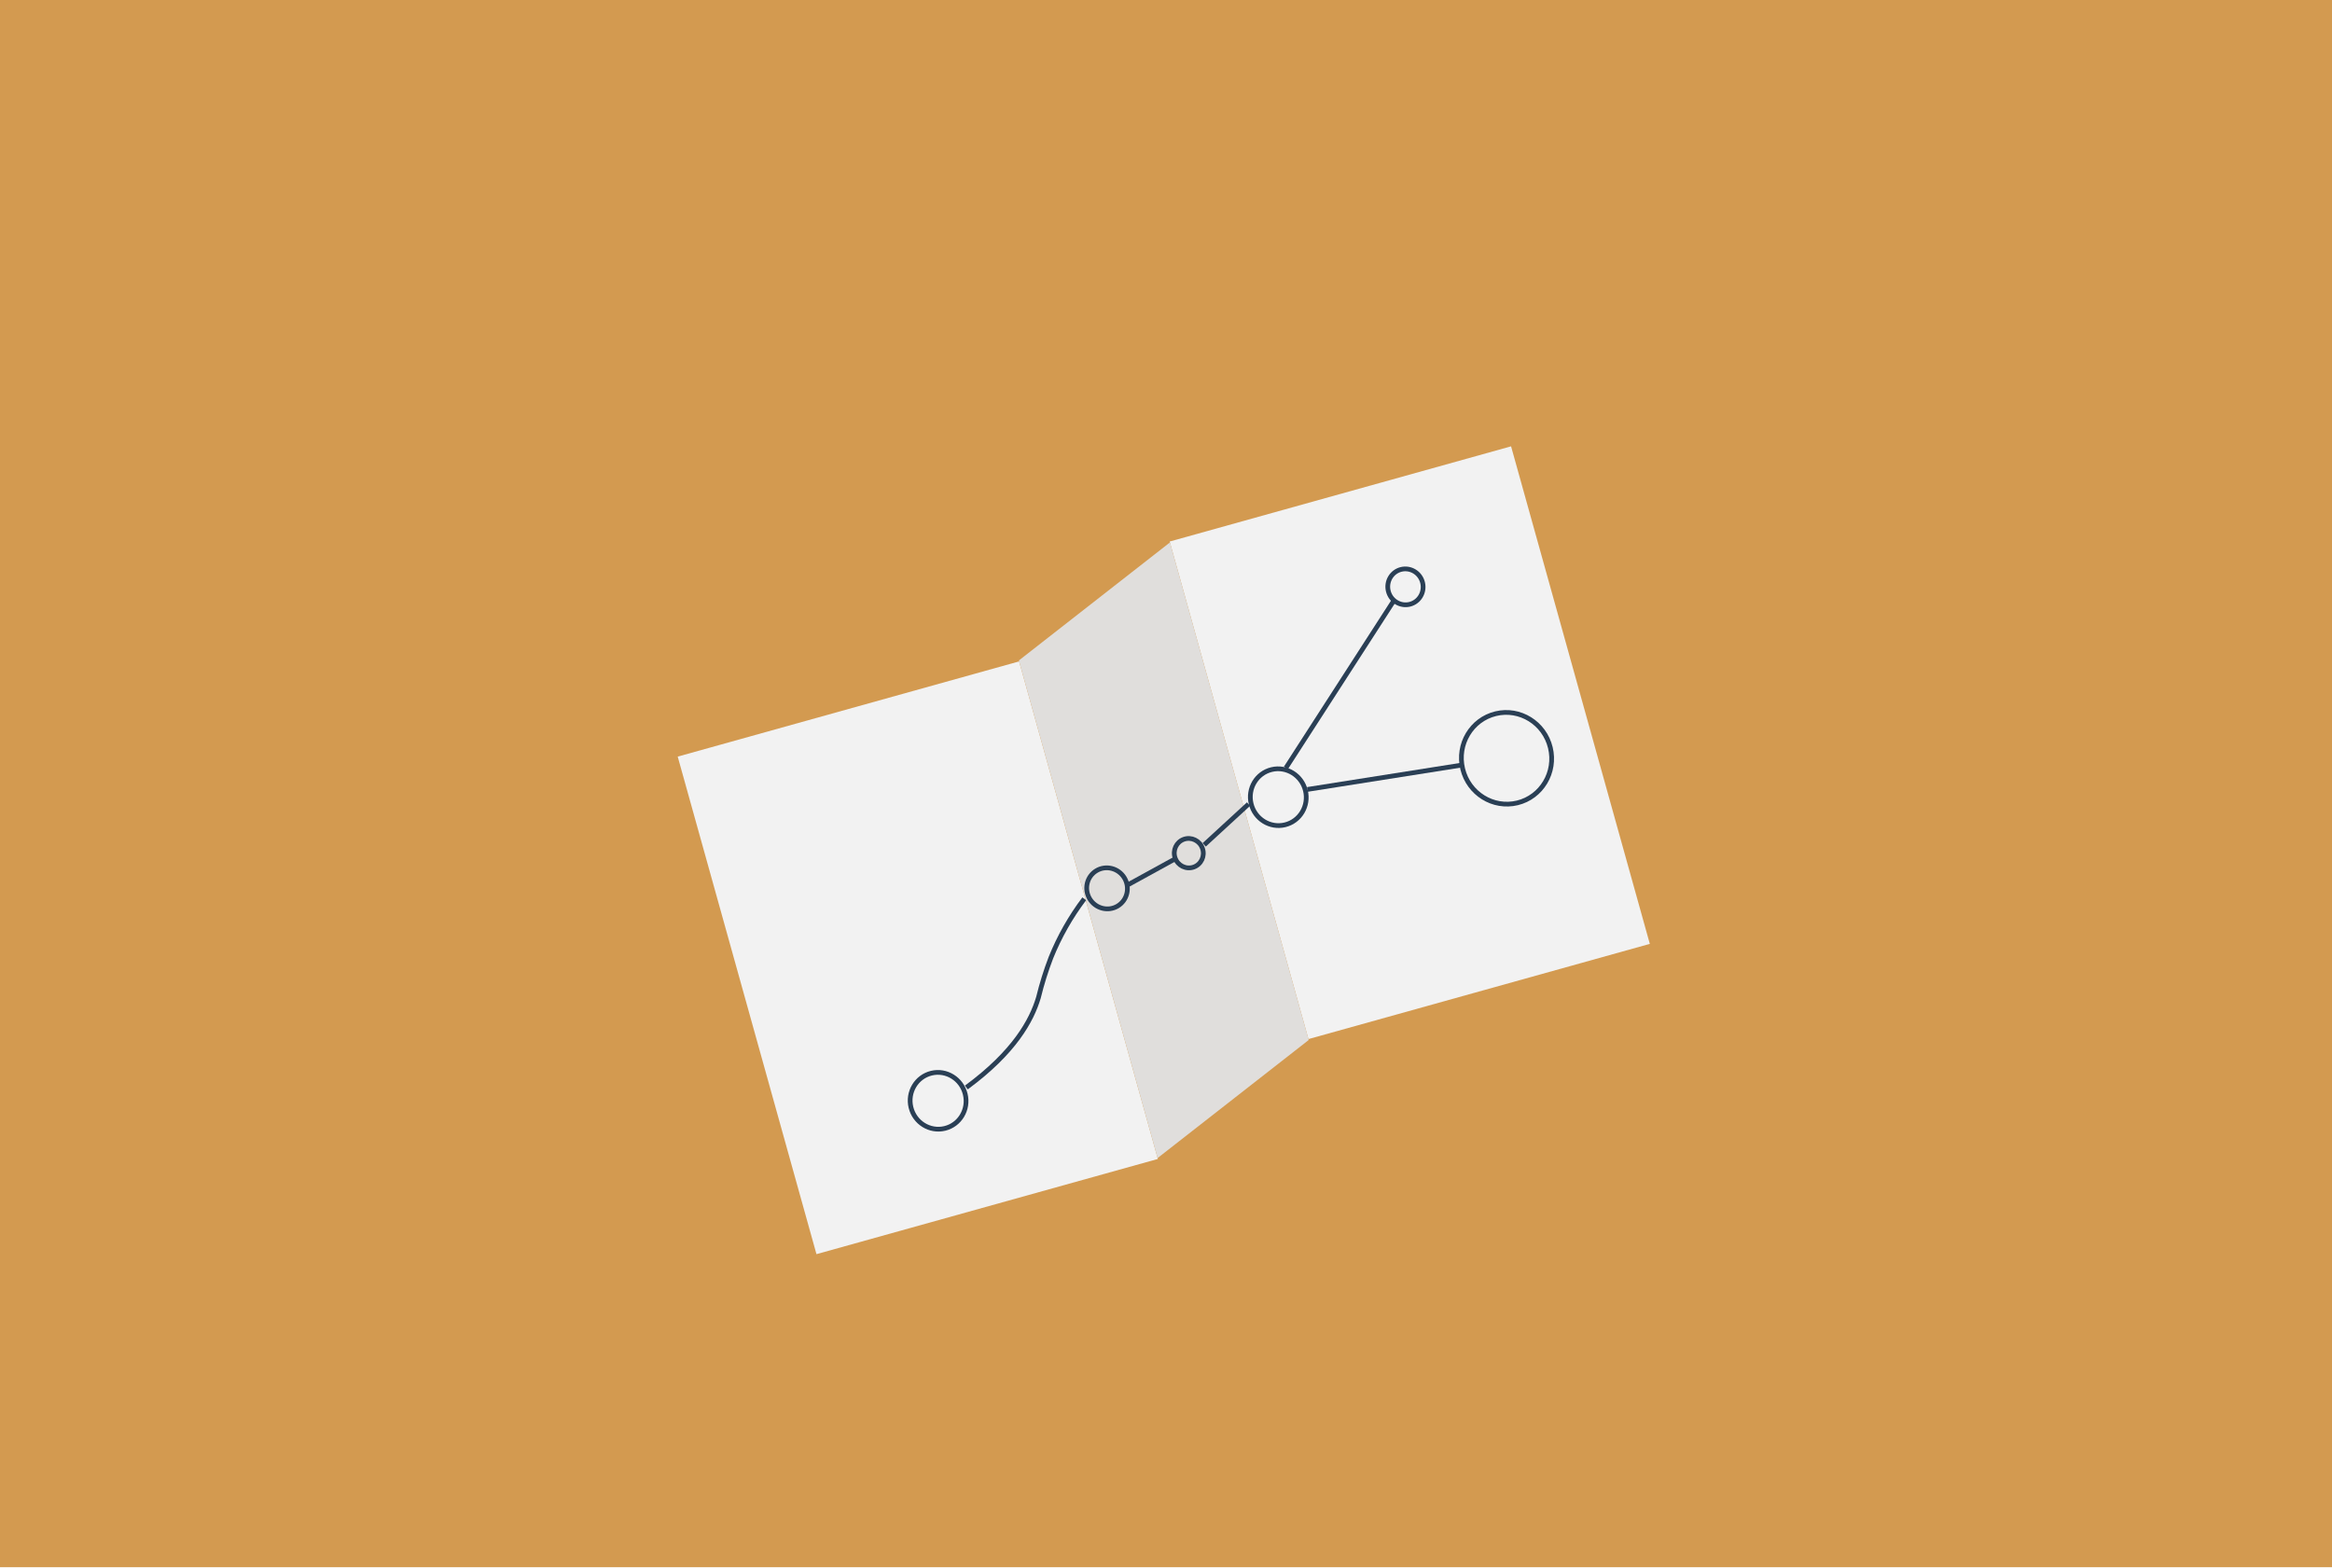
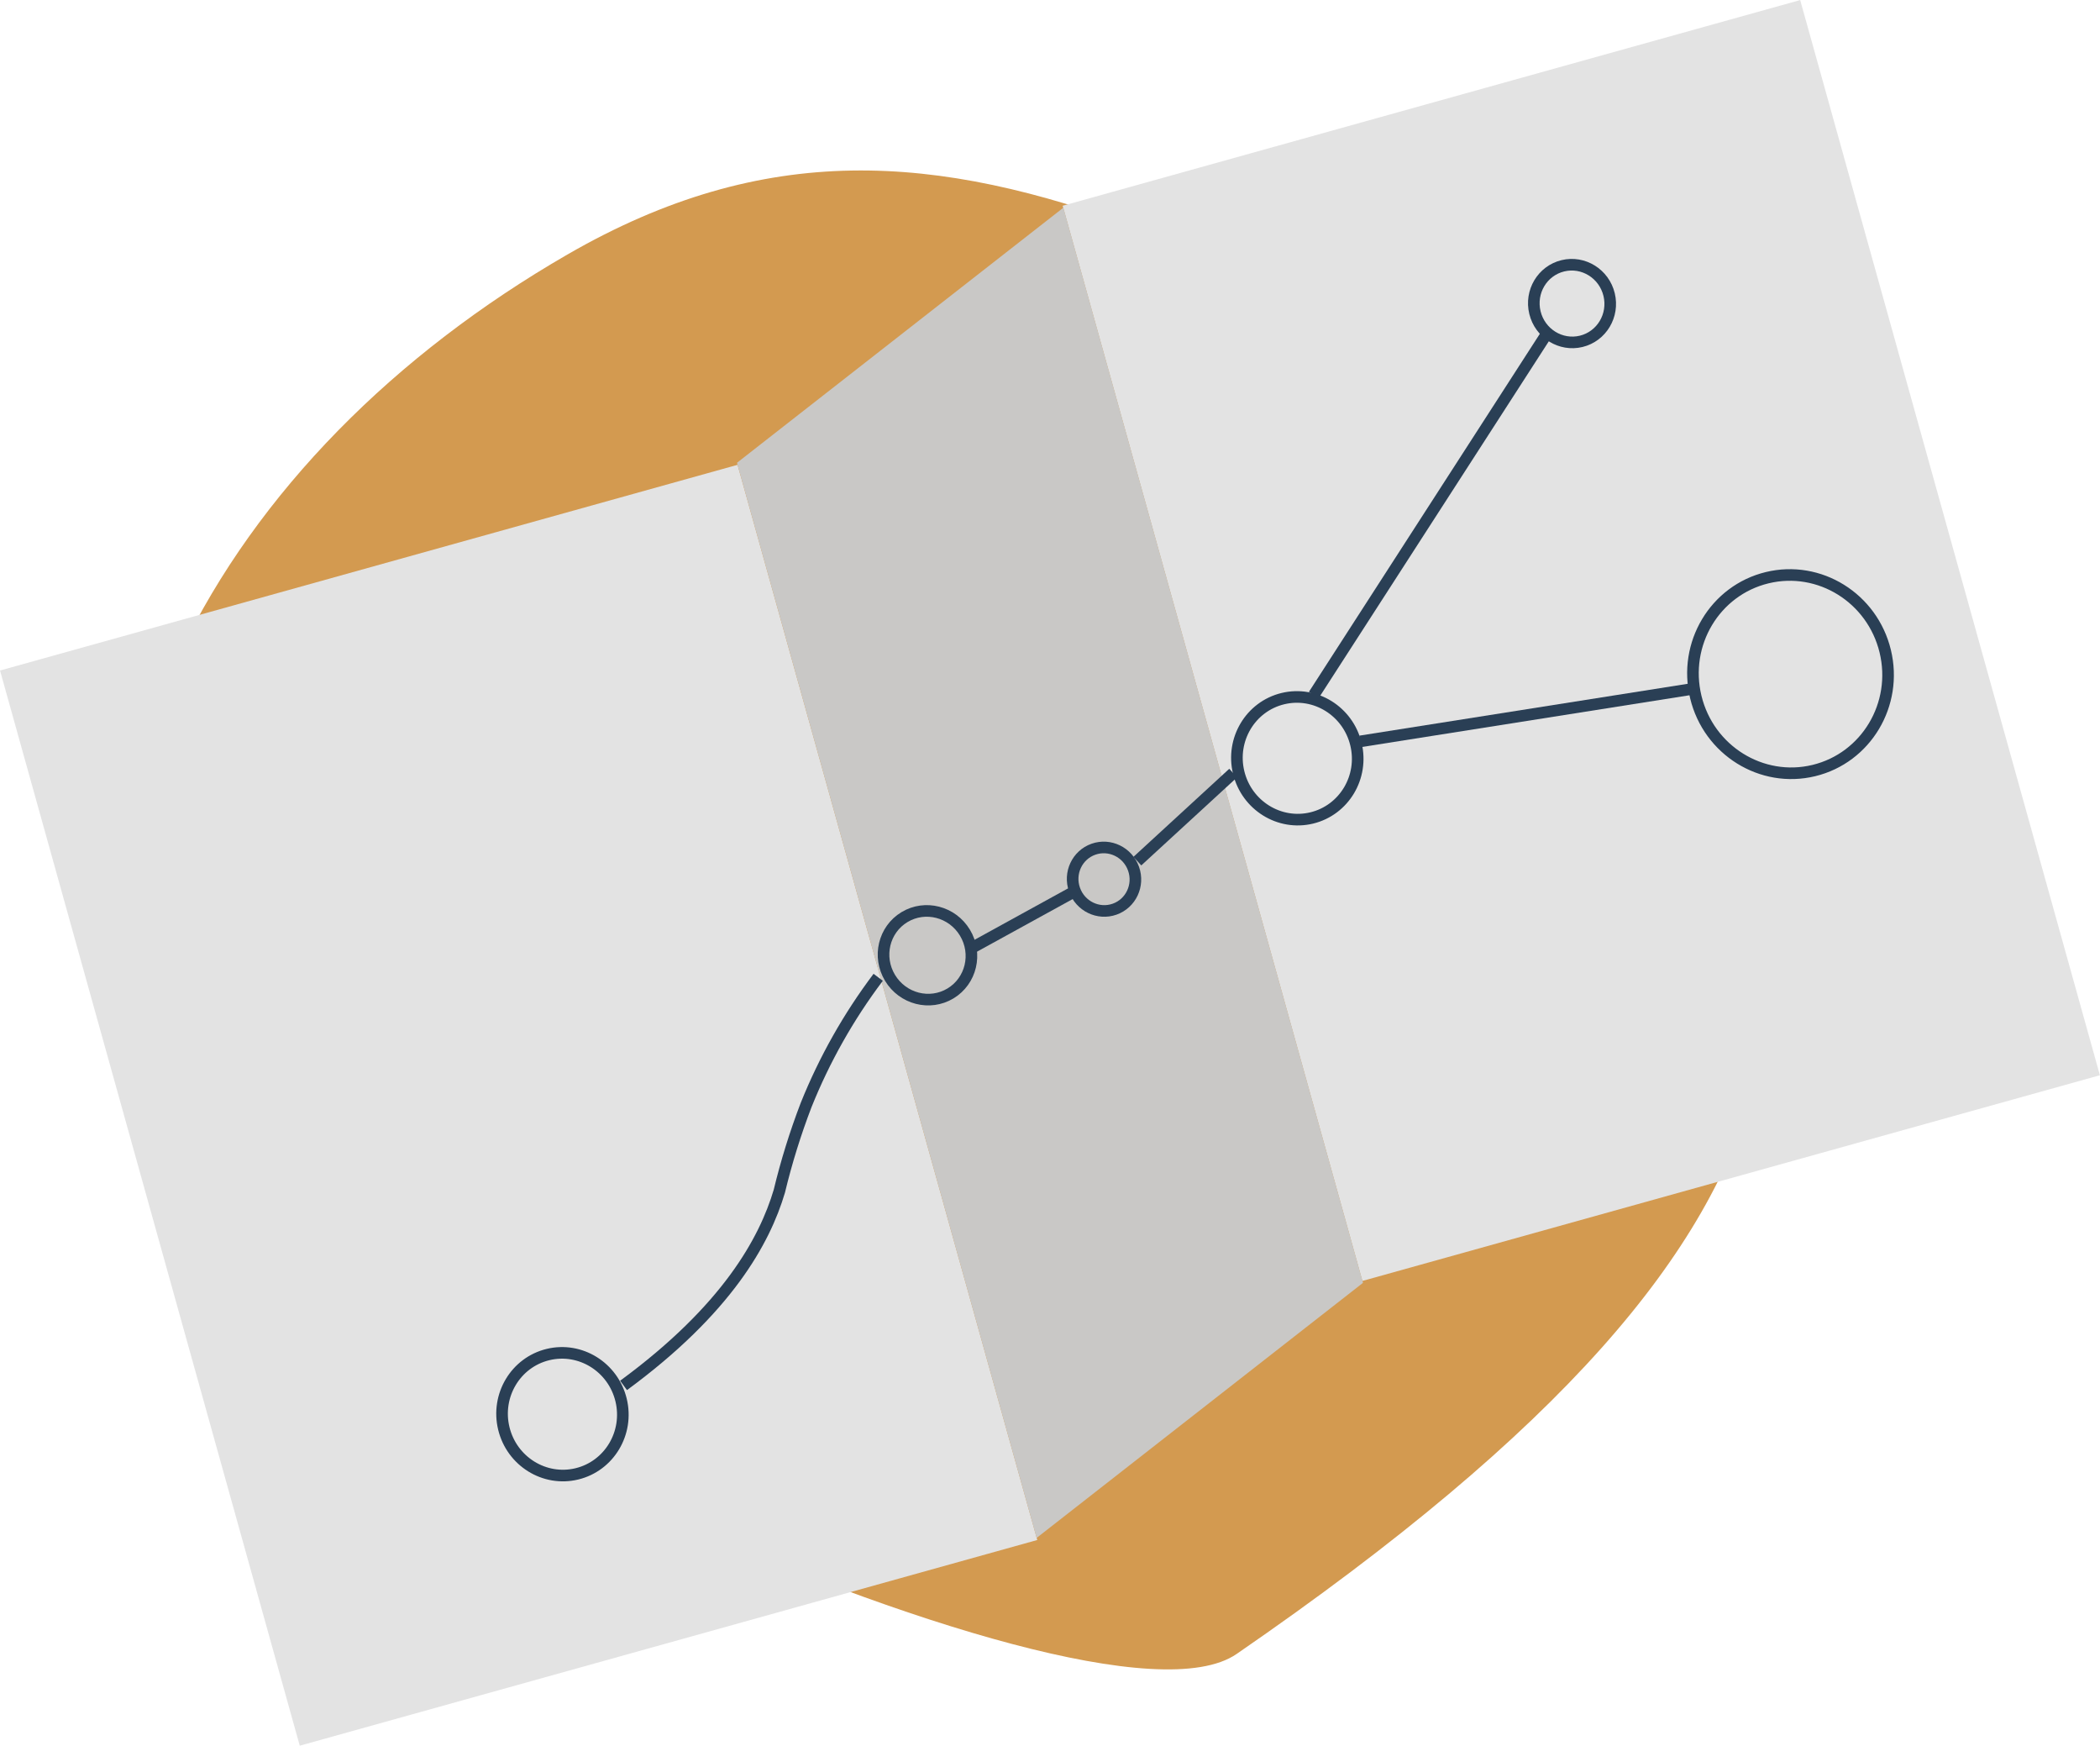
- <svg xmlns="http://www.w3.org/2000/svg" width="100%" height="100" viewBox="0 0 493.967 331.975">
-   <g id="Group_1474" data-name="Group 1474" transform="translate(-157 -3358.111)">
-     <g id="Group_1473" data-name="Group 1473">
-       <rect id="Rectangle_461" data-name="Rectangle 461" width="493.967" height="331.975" transform="translate(157 3358.111)" fill="#d39a50" />
-     </g>
-     <g id="Group_1309" data-name="Group 1309" transform="translate(-741.328 3019.99)">
-       <g id="Group_1285" data-name="Group 1285" transform="translate(1041.881 432.666)">
-         <rect id="Rectangle_464" data-name="Rectangle 464" width="75.076" height="109.416" transform="translate(0 65.724) rotate(-15.582)" fill="#f2f2f2" />
-         <rect id="Rectangle_465" data-name="Rectangle 465" width="75.076" height="109.416" transform="translate(104.207 20.166) rotate(-15.582)" fill="#f2f2f2" />
-         <g id="Group_1284" data-name="Group 1284" transform="translate(72.263 20.362)">
-           <g id="Group_1283" data-name="Group 1283">
-             <path id="Path_6652" data-name="Path 6652" d="M1166.8,555.961l-32,25-29.391-105.4,32-25Z" transform="translate(-1105.407 -450.566)" fill="#e0dedc" />
-           </g>
-         </g>
-       </g>
-       <g id="Group_1308" data-name="Group 1308" transform="translate(1089.87 457.849)">
-         <g id="Group_1287" data-name="Group 1287" transform="translate(0 106.205)">
-           <g id="Group_1286" data-name="Group 1286" transform="translate(0 0)">
-             <ellipse id="Ellipse_109" data-name="Ellipse 109" cx="5.916" cy="6.02" rx="5.916" ry="6.02" transform="translate(0 2.788) rotate(-13.631)" fill="none" stroke="#2a3f55" stroke-miterlimit="10" stroke-width="1" />
-           </g>
-         </g>
-         <g id="Group_1289" data-name="Group 1289" transform="translate(56.333 57.031)">
-           <g id="Group_1288" data-name="Group 1288" transform="translate(0 0)">
-             <ellipse id="Ellipse_110" data-name="Ellipse 110" cx="3.068" cy="3.122" rx="3.068" ry="3.122" transform="matrix(0.943, -0.334, 0.334, 0.943, 0, 2.047)" fill="none" stroke="#2a3f55" stroke-miterlimit="10" stroke-width="1" />
-           </g>
-         </g>
-         <g id="Group_1291" data-name="Group 1291" transform="translate(37.023 62.489)">
-           <g id="Group_1290" data-name="Group 1290" transform="translate(0 0)">
-             <ellipse id="Ellipse_111" data-name="Ellipse 111" cx="4.294" cy="4.37" rx="4.294" ry="4.37" transform="matrix(0.856, -0.516, 0.516, 0.856, 0, 4.435)" fill="none" stroke="#2a3f55" stroke-miterlimit="10" stroke-width="1" />
-           </g>
-         </g>
-         <g id="Group_1293" data-name="Group 1293" transform="translate(72.058 41.895)">
-           <g id="Group_1292" data-name="Group 1292" transform="translate(0 0)">
-             <ellipse id="Ellipse_112" data-name="Ellipse 112" cx="5.916" cy="6.02" rx="5.916" ry="6.02" transform="translate(0 2.788) rotate(-13.631)" fill="none" stroke="#2a3f55" stroke-miterlimit="10" stroke-width="1" />
-           </g>
-         </g>
-         <g id="Group_1295" data-name="Group 1295" transform="translate(115.999 29.199)">
-           <g id="Group_1294" data-name="Group 1294" transform="translate(0 0)">
-             <ellipse id="Ellipse_113" data-name="Ellipse 113" cx="9.552" cy="9.721" rx="9.552" ry="9.721" transform="translate(0 4.502) rotate(-13.631)" fill="none" stroke="#2a3f55" stroke-miterlimit="10" stroke-width="1" />
-           </g>
-         </g>
-         <g id="Group_1297" data-name="Group 1297" transform="translate(101.629 0)">
-           <g id="Group_1296" data-name="Group 1296" transform="translate(0)">
-             <ellipse id="Ellipse_114" data-name="Ellipse 114" cx="3.74" cy="3.806" rx="3.74" ry="3.806" transform="translate(0 1.763) rotate(-13.631)" fill="none" stroke="#2a3f55" stroke-miterlimit="10" stroke-width="1" />
-           </g>
-         </g>
-         <g id="Group_1299" data-name="Group 1299" transform="translate(13.151 70.661)">
-           <g id="Group_1298" data-name="Group 1298">
-             <path id="Path_6653" data-name="Path 6653" d="M1095.629,556.891c10.146-7.455,13.829-14.178,15.273-19.05a70.053,70.053,0,0,1,2.637-8.448,54.383,54.383,0,0,1,7.065-12.469" transform="translate(-1095.629 -516.923)" fill="none" stroke="#2a3f55" stroke-miterlimit="10" stroke-width="1" />
-           </g>
-         </g>
-         <g id="Group_1301" data-name="Group 1301" transform="translate(80.833 7.684)">
-           <g id="Group_1300" data-name="Group 1300">
-             <line id="Line_48" data-name="Line 48" x1="22.75" y2="35.263" fill="none" stroke="#2a3f55" stroke-miterlimit="10" stroke-width="1" />
-           </g>
-         </g>
-         <g id="Group_1303" data-name="Group 1303" transform="translate(63.536 50.596)">
-           <g id="Group_1302" data-name="Group 1302">
-             <line id="Line_49" data-name="Line 49" y1="8.634" x2="9.392" fill="none" stroke="#2a3f55" stroke-miterlimit="10" stroke-width="1" />
-           </g>
-         </g>
-         <g id="Group_1305" data-name="Group 1305" transform="translate(47.258 62.239)">
-           <g id="Group_1304" data-name="Group 1304">
-             <line id="Line_50" data-name="Line 50" x1="10.05" y2="5.52" fill="none" stroke="#2a3f55" stroke-miterlimit="10" stroke-width="1" />
-           </g>
-         </g>
-         <g id="Group_1307" data-name="Group 1307" transform="translate(85.383 42.378)">
-           <g id="Group_1306" data-name="Group 1306">
-             <line id="Line_51" data-name="Line 51" y1="5.119" x2="32.419" fill="none" stroke="#2a3f55" stroke-miterlimit="10" stroke-width="1" />
-           </g>
-         </g>
-       </g>
+ <svg xmlns="http://www.w3.org/2000/svg" viewBox="0 0 181.02 150.43">
+   <defs>
+     <style>.cls-1{fill:#d39a50;}.cls-2{fill:#e3e3e3;}.cls-3{fill:#c9c8c6;}.cls-4{fill:none;stroke:#2a3f55;stroke-miterlimit:10;}</style>
+   </defs>
+   <g id="Layer_2" data-name="Layer 2">
+     <g id="Layer_1-2" data-name="Layer 1">
+       <path class="cls-1" d="M48.9,21.94c17.06-9.85,31.84-8.73,49.41-2.2,16.74,6.22,37.45,12,44.48,28.12,14.74,33.86,20,56-36.19,94.67-12.69,8.75-89.35-28-93.36-39.39C1.39,69.36,19.23,39.07,48.9,21.94Z" />
+       <rect class="cls-2" x="11.71" y="47.15" width="66" height="96.19" transform="translate(-23.94 15.51) rotate(-15.58)" />
+       <rect class="cls-2" x="103.31" y="7.1" width="66" height="96.19" transform="translate(-9.82 38.64) rotate(-15.58)" />
+       <polygon class="cls-3" points="117.49 110.55 89.36 132.53 63.53 39.88 91.66 17.9 117.49 110.55" />
+       <ellipse class="cls-4" cx="48.49" cy="121.87" rx="5.2" ry="5.29" transform="translate(-27.36 14.86) rotate(-13.63)" />
+       <ellipse class="cls-4" cx="95.17" cy="75.76" rx="2.7" ry="2.74" transform="translate(-19.82 36.08) rotate(-19.48)" />
+       <ellipse class="cls-4" cx="79.95" cy="82.31" rx="3.77" ry="3.84" transform="translate(-31.02 53.12) rotate(-31.09)" />
+       <ellipse class="cls-4" cx="111.83" cy="65.34" rx="5.2" ry="5.29" transform="translate(-12.25 28.2) rotate(-13.63)" />
+       <ellipse class="cls-4" cx="154.34" cy="58.09" rx="8.4" ry="8.55" transform="translate(-9.34 38.01) rotate(-13.63)" />
+       <ellipse class="cls-4" cx="135.51" cy="26.16" rx="3.29" ry="3.35" transform="translate(-2.35 32.67) rotate(-13.63)" />
+       <path class="cls-4" d="M53.75,119.39c8.92-6.55,12.16-12.46,13.43-16.74a59.92,59.92,0,0,1,2.31-7.43,48,48,0,0,1,6.21-11" />
+       <line class="cls-4" x1="133.25" y1="28.89" x2="113.25" y2="59.89" />
+       <line class="cls-4" x1="98.04" y1="74.21" x2="106.3" y2="66.62" />
+       <line class="cls-4" x1="92.57" y1="76.85" x2="83.73" y2="81.71" />
+       <line class="cls-4" x1="117.25" y1="63.89" x2="145.75" y2="59.39" />
    </g>
  </g>
</svg>
